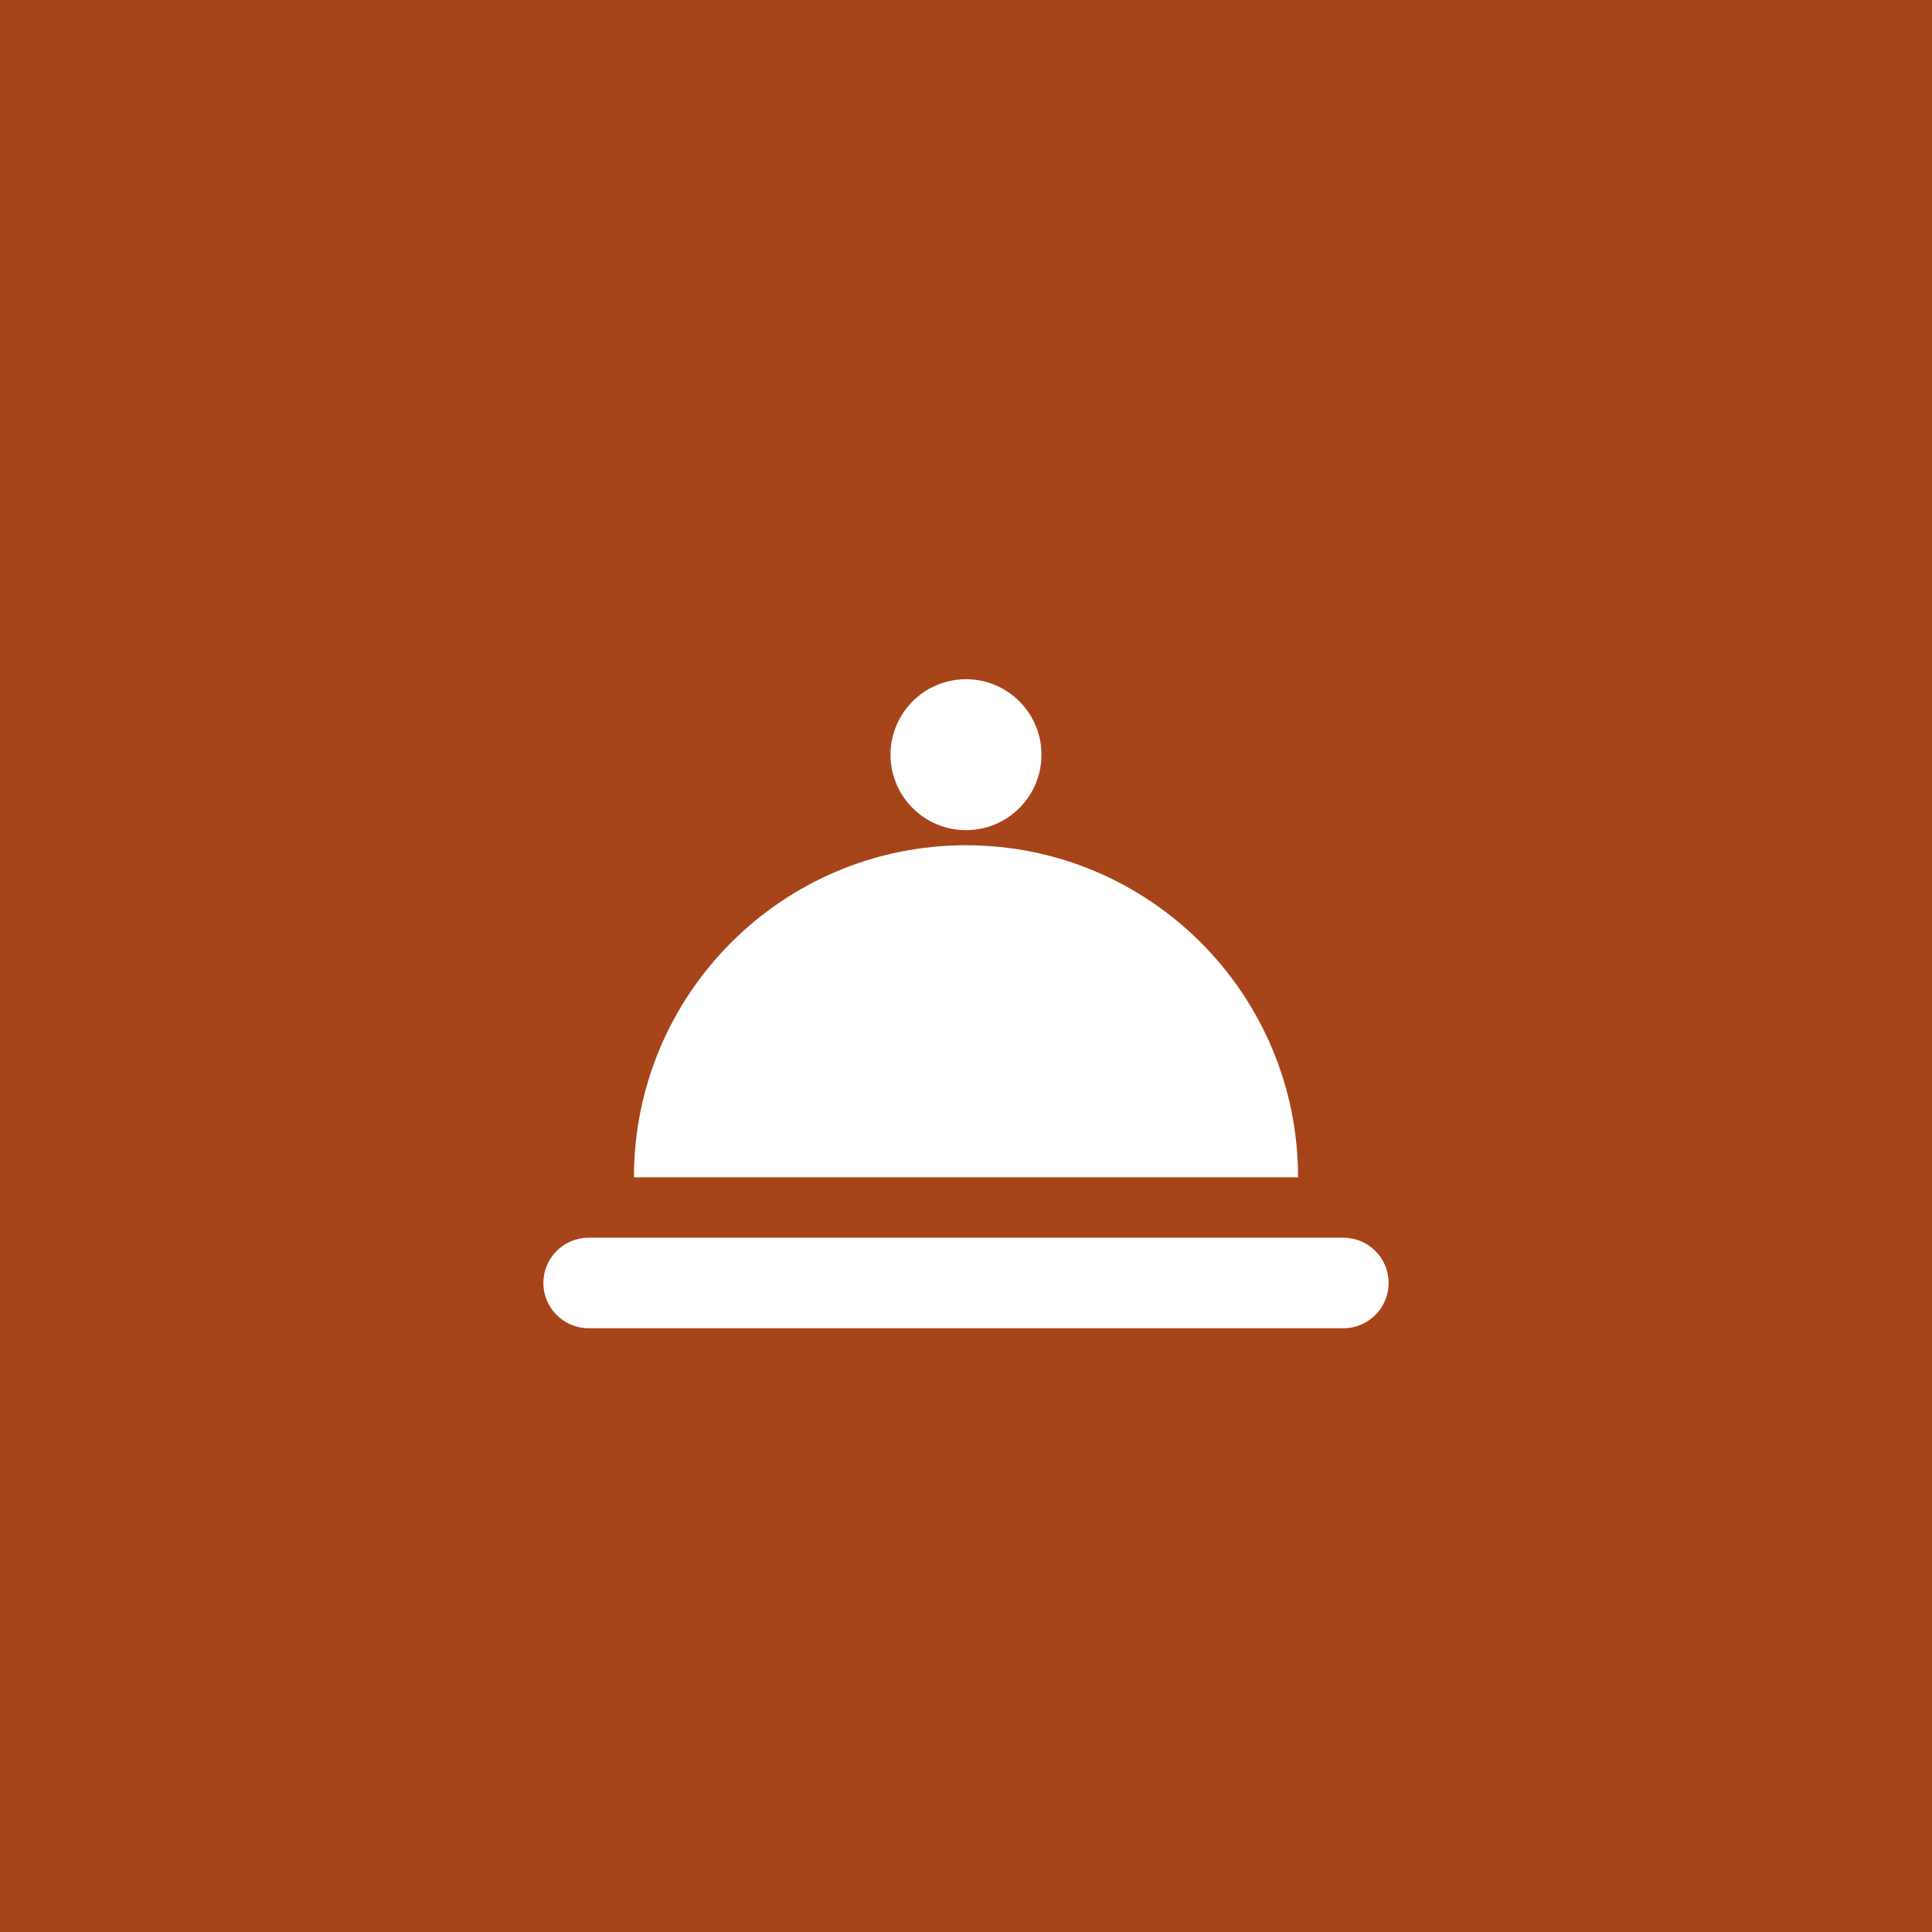
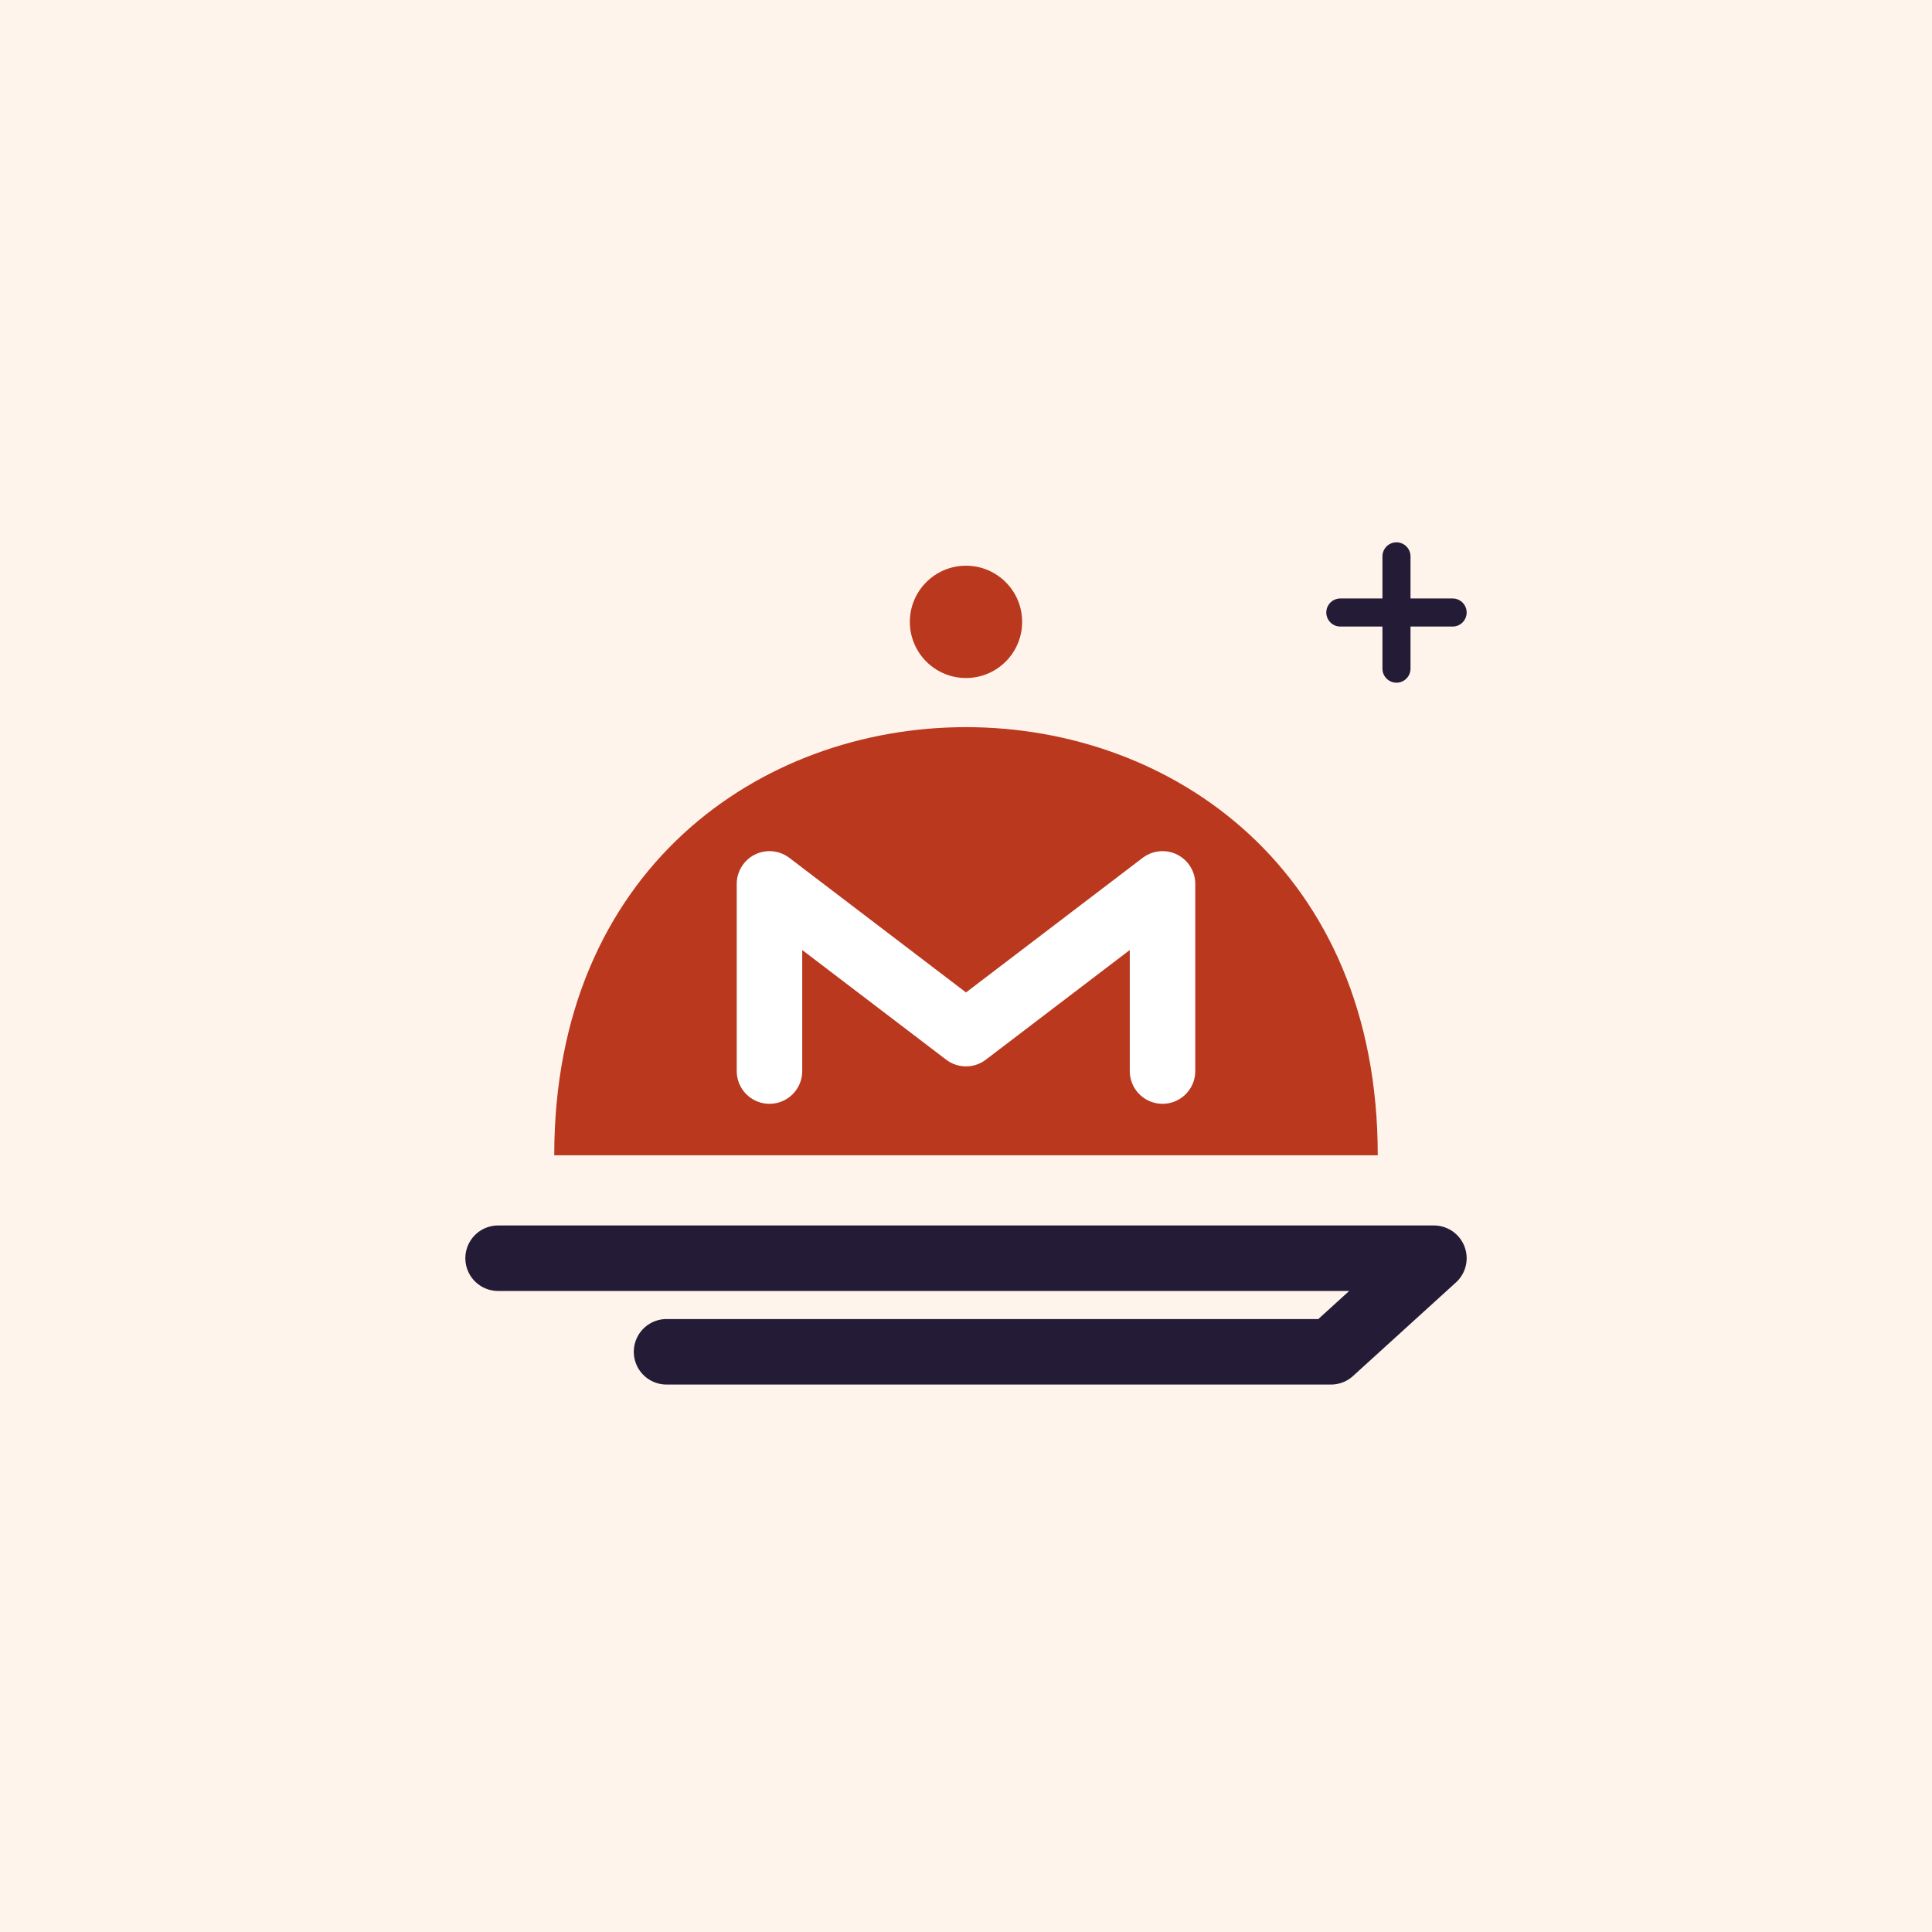
- <svg xmlns="http://www.w3.org/2000/svg" viewBox="0 0 64 64">
-   <rect width="64" height="64" fill="#a8441a" />
-   <path d="M21 39h22a11 11 0 0 0-22 0Z" fill="#fff" />
-   <rect x="18" y="41" width="28" height="3" rx="1.5" fill="#fff" />
-   <circle cx="32" cy="25" r="2.5" fill="#fff" />
+ <svg xmlns="http://www.w3.org/2000/svg" width="128" height="128" viewBox="0 0 128 128">
+   <rect width="128" height="128" fill="#FFF4EC" />
+   <g transform="translate(24.32 26.32) scale(0.62)">
+     <circle cx="64" cy="24" r="6" fill="#B9381E" />
+     <path d="M20 81C20 20 108 20 108 81Z" fill="#B9381E" />
+     <path d="M43 72V52L64 68L85 52V72" fill="none" stroke="#FFFFFF" stroke-width="7" stroke-linejoin="round" stroke-linecap="round" />
+     <path d="M14 92H114L103 102H32" fill="none" stroke="#241C36" stroke-width="7" stroke-linecap="round" stroke-linejoin="round" />
+     <path d="M110 17V29M104 23H116" stroke="#241C36" stroke-width="3" stroke-linecap="round" />
+   </g>
</svg>
